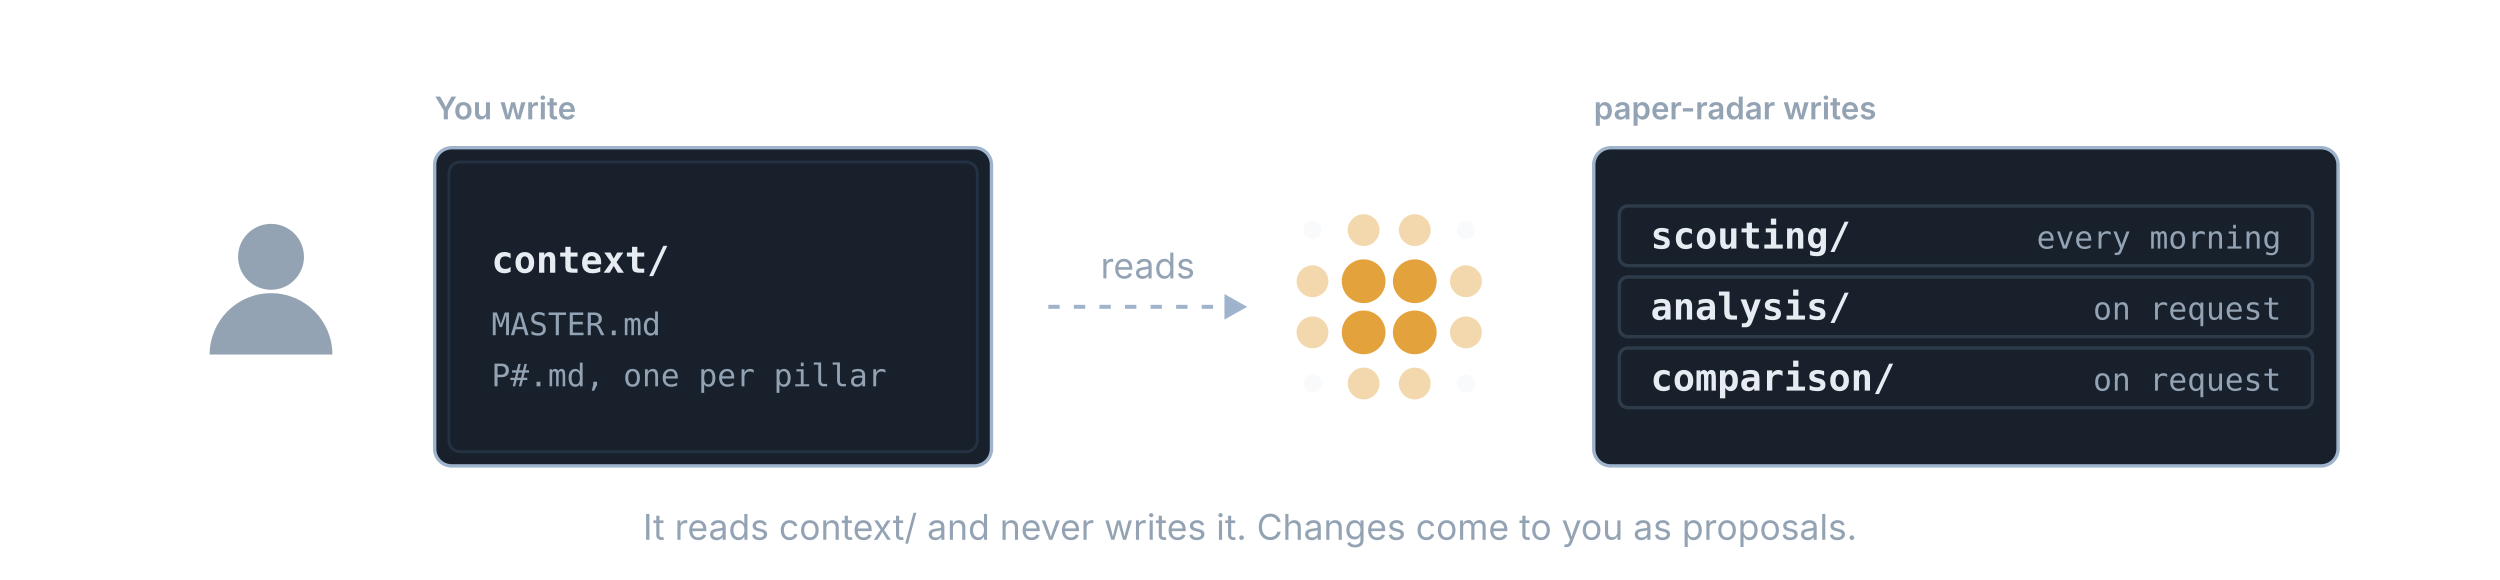
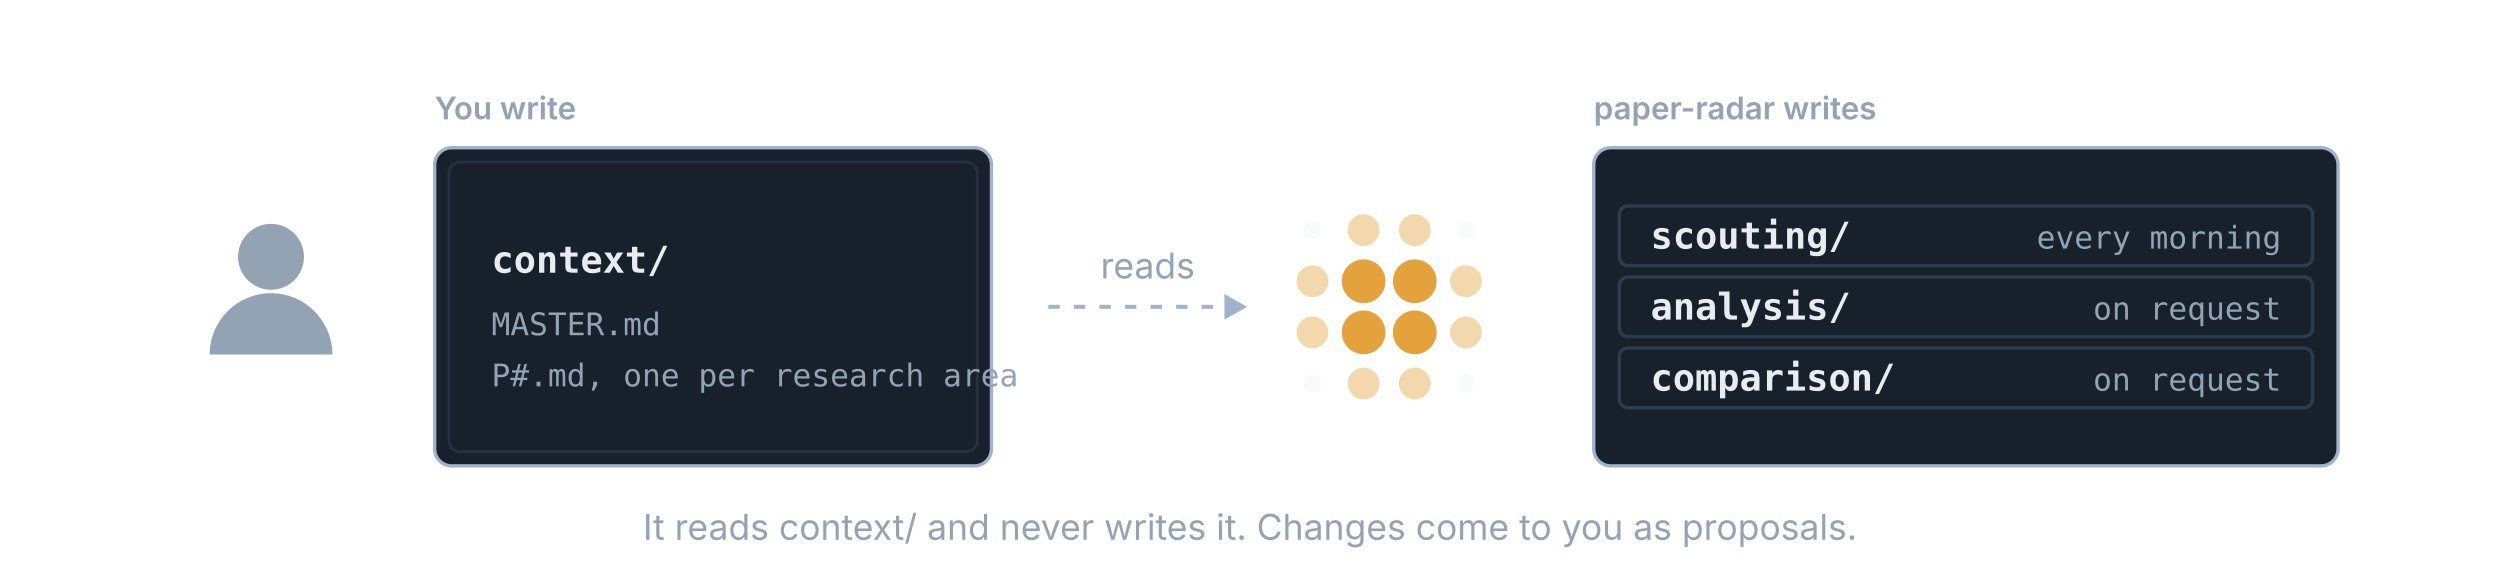
<svg xmlns="http://www.w3.org/2000/svg" width="880" height="204" viewBox="0 0 880 204" role="img" aria-label="Who writes what: you write context/, and paper-radar reads it and writes scouting/, analysis/ and comparison/. Changes to context/ come to you as proposals.">
  <style>
    .tx-rest  { fill: #E6ECF2; opacity: .28; }
    .tx-halo  { fill: #E3A23B; opacity: .42; }
    .tx-core  { fill: #E3A23B; }
    .lens     { fill: none; stroke: #E6ECF2; stroke-width: 2.4; stroke-linecap: round; }
    .person   { fill: #93A3B4; }

    .mine  { fill: #17202B; stroke: #9FB4CC; stroke-width: 1.2; }
    .matte { fill: none; stroke: #243142; stroke-width: 1; }
    .row   { fill: #17202B; stroke: #2E3B4A; stroke-width: 1.2; }
    .eb    { fill: #93A3B4; font: 600 11px system-ui, -apple-system, 'Segoe UI', 'Apple SD Gothic Neo', 'Noto Sans KR', sans-serif; }
    .p     { fill: #E6ECF2; font: 700 13px ui-monospace, SFMono-Regular, 'SF Mono', Menlo, Consolas, monospace; }
    .ps    { fill: #93A3B4; font: 11px ui-monospace, SFMono-Regular, 'SF Mono', Menlo, Consolas, monospace; }
    .note  { fill: #93A3B4; font: 12.5px system-ui, -apple-system, 'Segoe UI', 'Apple SD Gothic Neo', 'Noto Sans KR', sans-serif; }
    .wire  { fill: none; stroke: #9FB4CC; stroke-width: 1.4; stroke-dasharray: 4 5; }
    .head  { fill: #9FB4CC; }
    @media (prefers-reduced-motion: reduce) {
      * { animation: none !important; }
    }
  </style>
  <g transform="translate(37.0 0)">
    <text class="eb" x="116" y="42">You write</text>
    <g transform="translate(20 64.0) scale(0.8)">
      <circle class="person" cx="48" cy="33" r="14.5" />
      <path class="person" d="M21 76 a27 27 0 0 1 54 0 Z" />
    </g>
    <rect class="mine" x="116" y="52" width="196" height="112" rx="6" />
    <rect class="matte" x="121" y="57" width="186" height="102" rx="4" />
    <text class="p" x="136" y="96.0">context/</text>
    <text class="ps" x="136" y="118.0">MASTER.md</text>
-     <text class="ps" x="136" y="136.0">P#.md, one per pillar</text>
+     <text class="ps" x="136" y="136.0">P#.md, one per research area</text>
    <path class="wire" d="M332 108.0 H394" />
    <path class="head" d="M402 108.0 l-8 -4.5 v9 Z" />
    <text class="note" x="367.0" y="98.0" text-anchor="middle">reads</text>
    <circle class="tx-rest" cx="425.0" cy="81.0" r="3.2" />
    <circle class="tx-halo" cx="443.0" cy="81.0" r="5.6" />
    <circle class="tx-halo" cx="461.0" cy="81.0" r="5.6" />
    <circle class="tx-rest" cx="479.0" cy="81.0" r="3.2" />
    <circle class="tx-halo" cx="425.0" cy="99.0" r="5.6" />
    <circle class="tx-core" cx="443.0" cy="99.0" r="7.7" />
    <circle class="tx-core" cx="461.0" cy="99.0" r="7.7" />
    <circle class="tx-halo" cx="479.0" cy="99.0" r="5.6" />
    <circle class="tx-halo" cx="425.0" cy="117.0" r="5.6" />
    <circle class="tx-core" cx="443.0" cy="117.0" r="7.7" />
    <circle class="tx-core" cx="461.0" cy="117.0" r="7.7" />
    <circle class="tx-halo" cx="479.0" cy="117.0" r="5.6" />
    <circle class="tx-rest" cx="425.0" cy="135.0" r="3.2" />
    <circle class="tx-halo" cx="443.0" cy="135.0" r="5.6" />
    <circle class="tx-halo" cx="461.0" cy="135.0" r="5.6" />
    <circle class="tx-rest" cx="479.0" cy="135.0" r="3.2" />
    <text class="eb" x="524" y="42">paper-radar writes</text>
    <rect class="mine" x="524" y="52" width="262" height="112" rx="6" />
    <rect class="row" x="533" y="72.5" width="244" height="21" rx="3" />
    <text class="p" x="544" y="87.5">scouting/</text>
    <text class="ps" x="766" y="87.5" text-anchor="end">every morning</text>
    <rect class="row" x="533" y="97.5" width="244" height="21" rx="3" />
    <text class="p" x="544" y="112.5">analysis/</text>
    <text class="ps" x="766" y="112.5" text-anchor="end">on request</text>
    <rect class="row" x="533" y="122.5" width="244" height="21" rx="3" />
    <text class="p" x="544" y="137.5">comparison/</text>
    <text class="ps" x="766" y="137.5" text-anchor="end">on request</text>
    <text class="note" x="403.0" y="190" text-anchor="middle">It reads context/ and never writes it. Changes come to you as proposals.</text>
  </g>
</svg>
